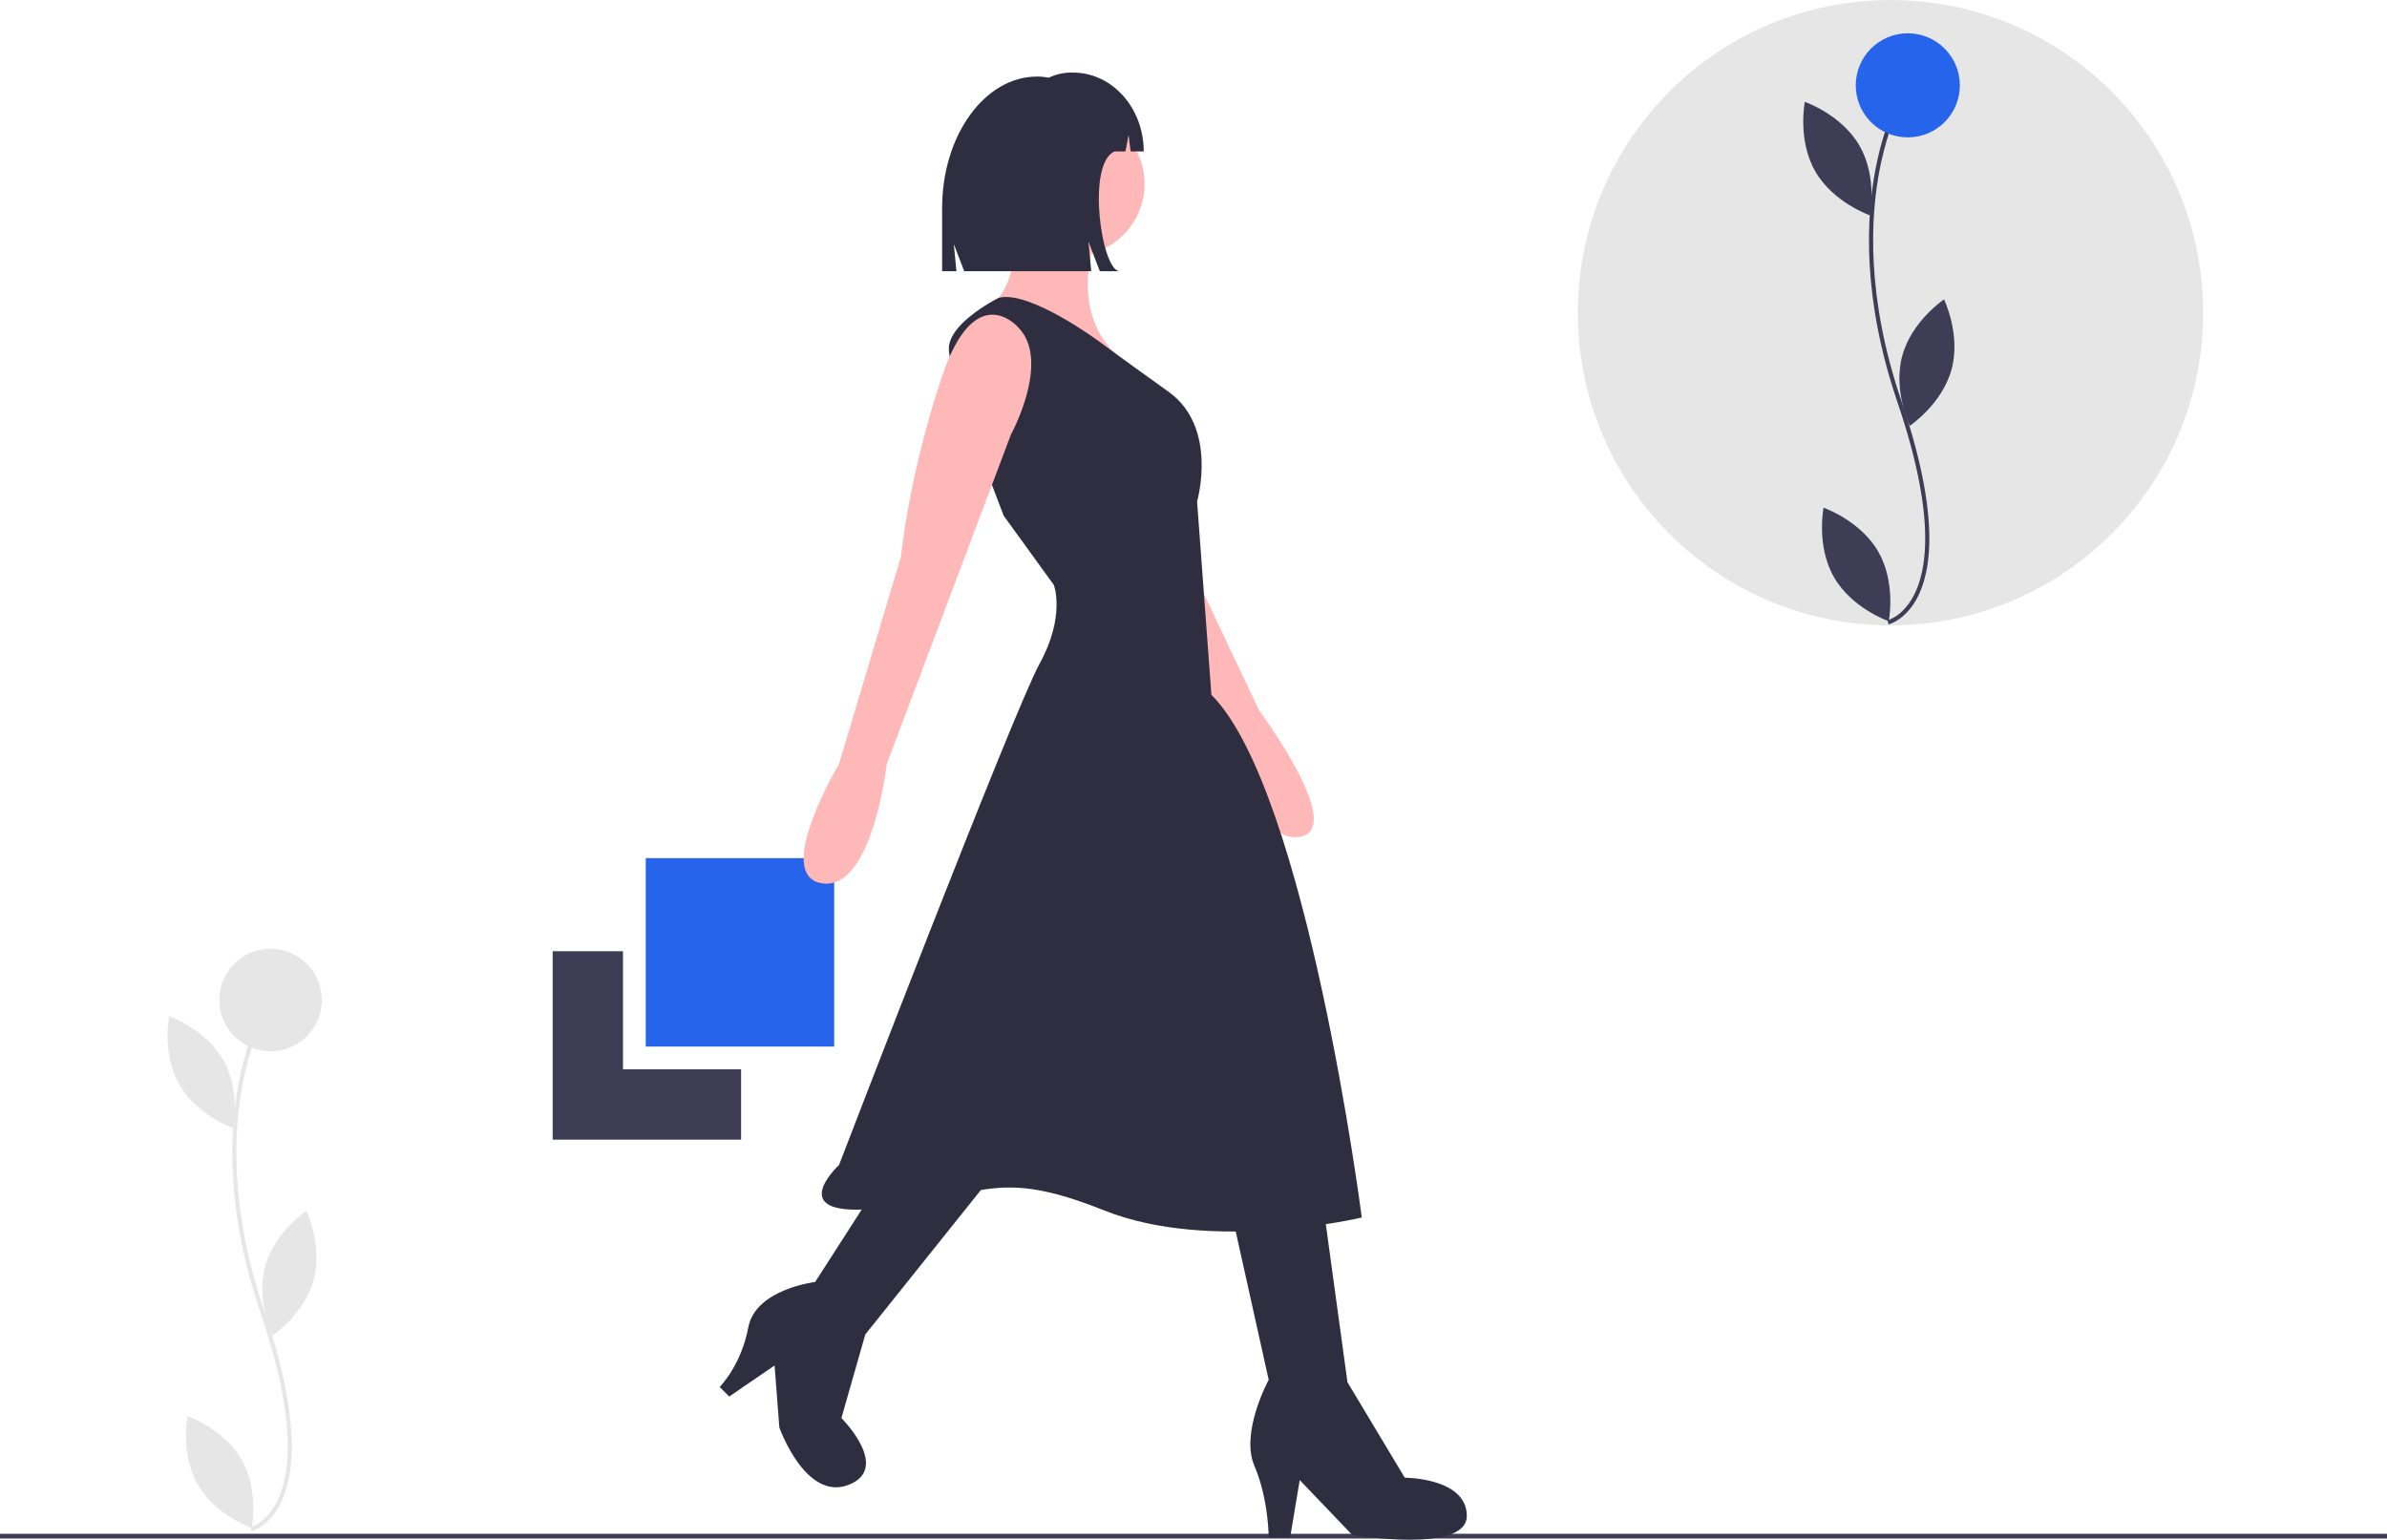
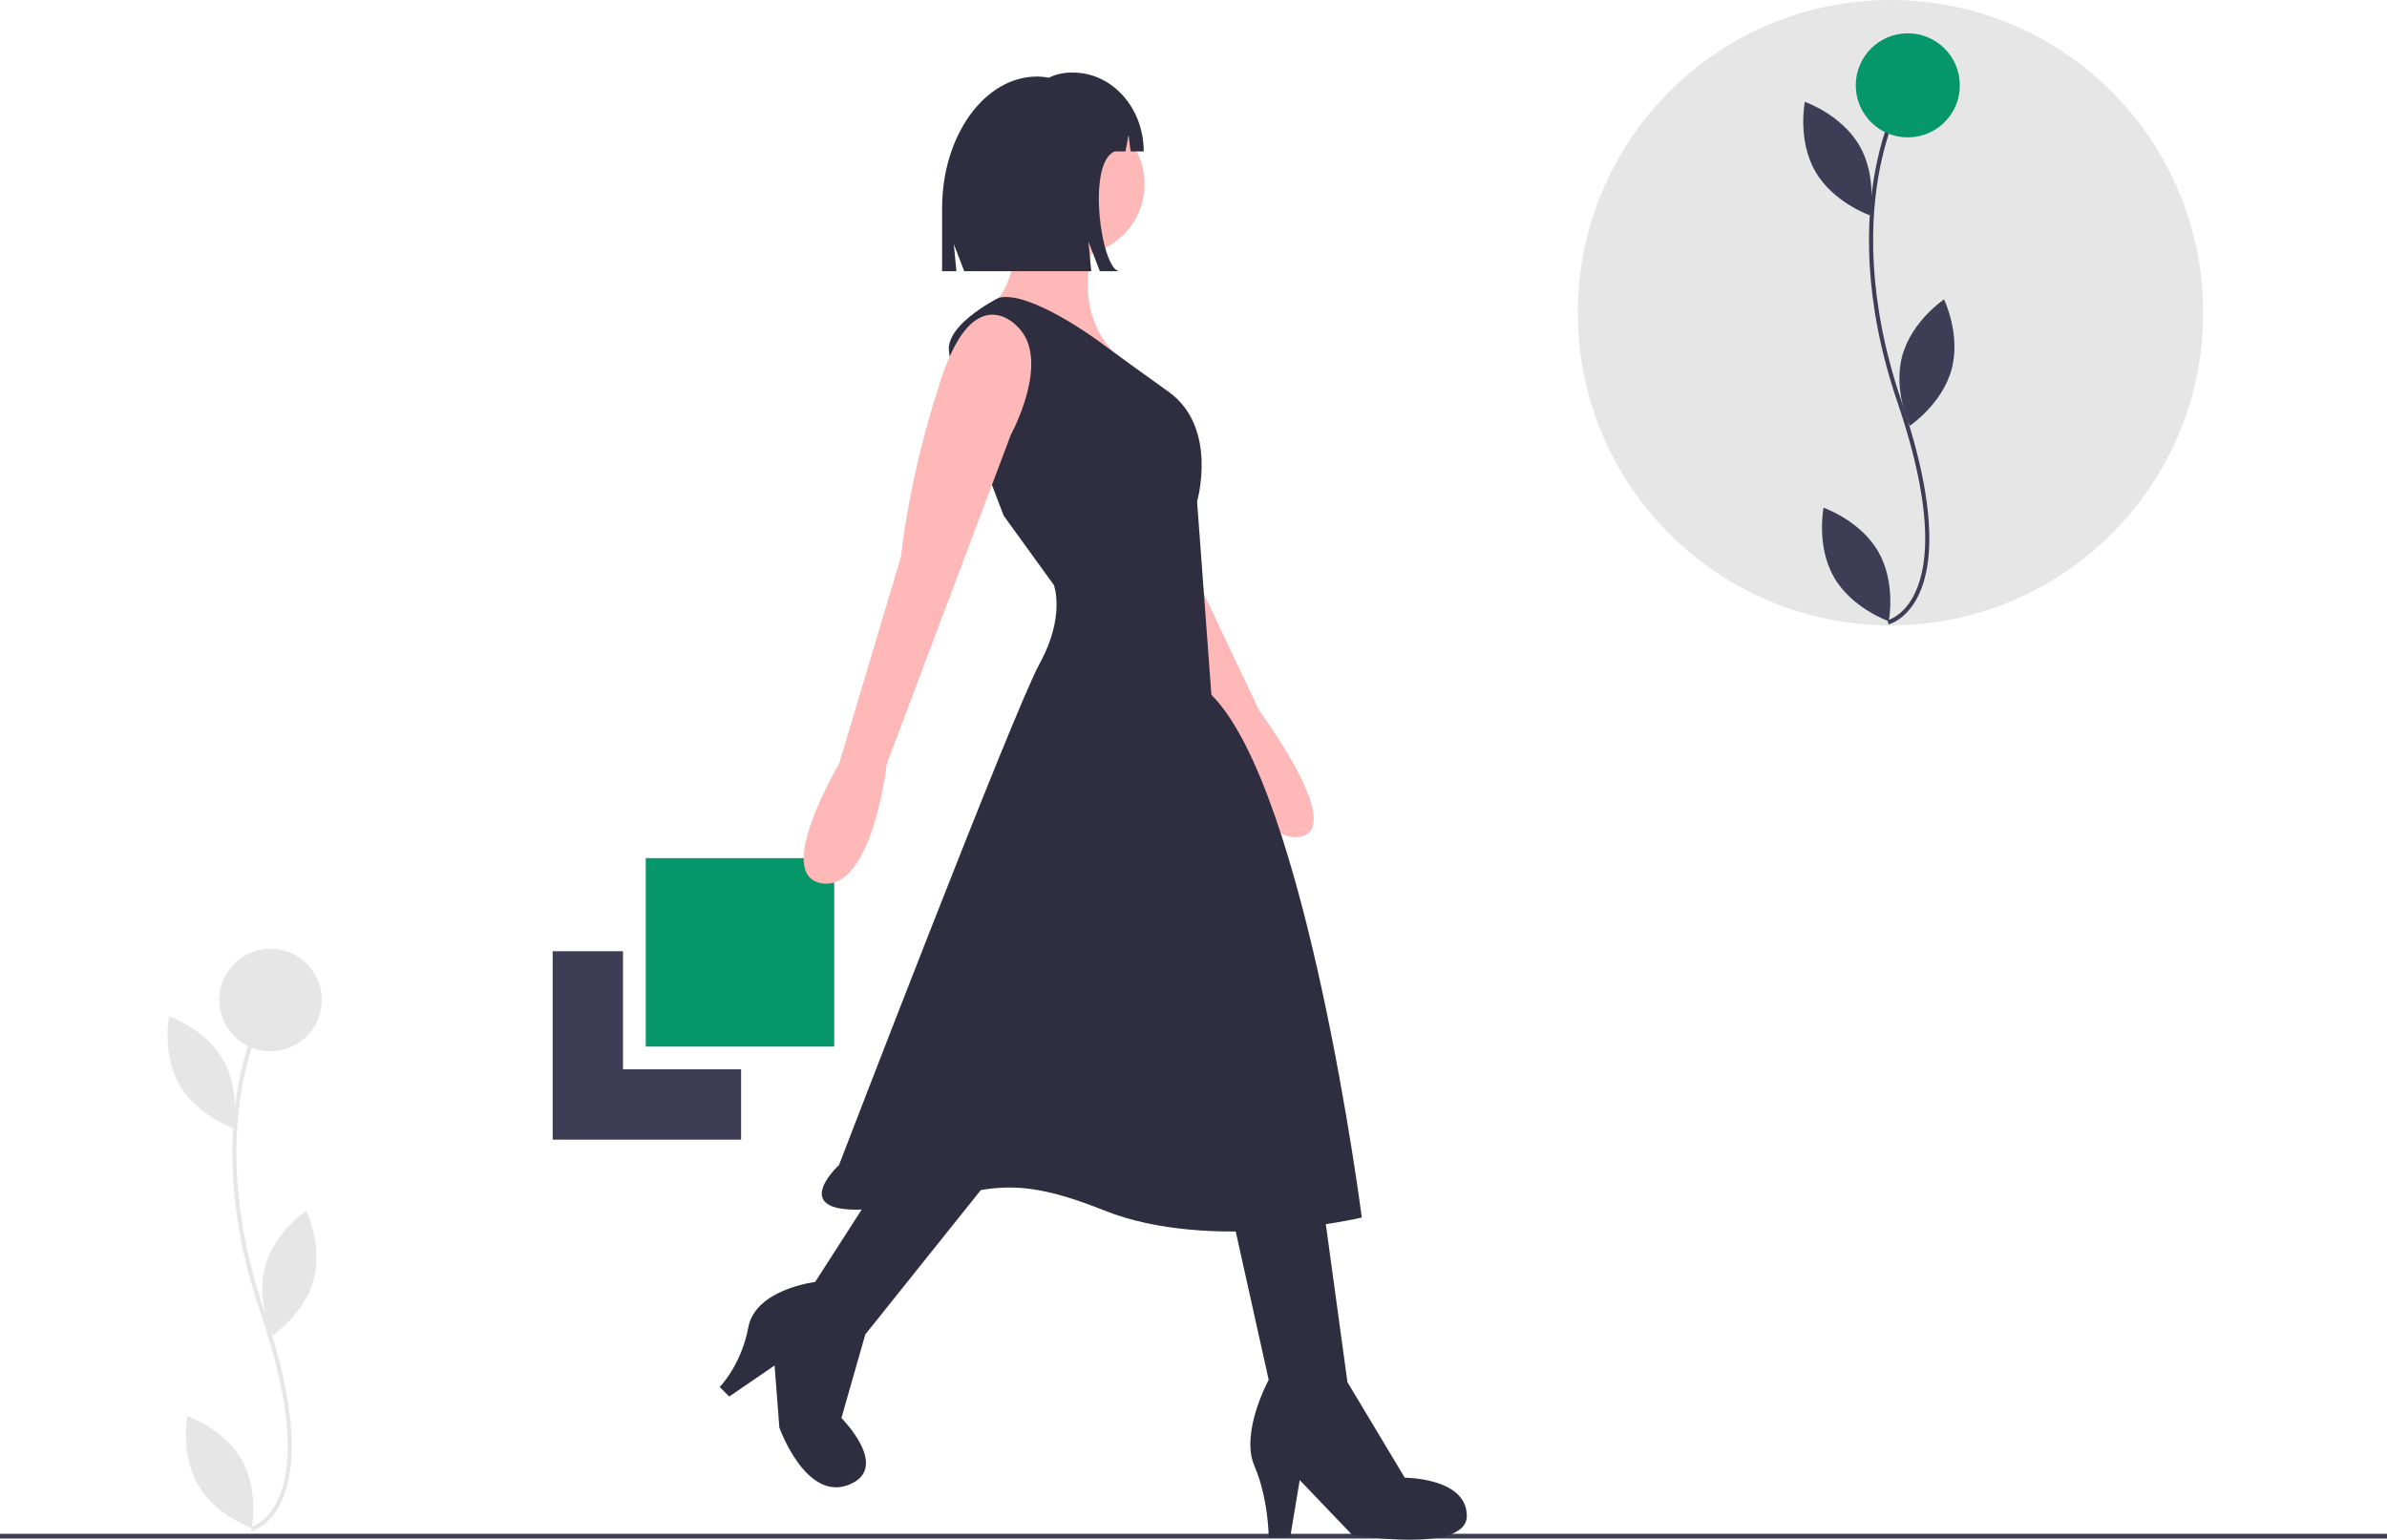
- <svg xmlns="http://www.w3.org/2000/svg" id="fac8495d-9f75-40ba-86cd-a3f8912f555b" data-name="Layer 1" width="1000" height="645.092" viewBox="0 0 1000 645.092">
+ <svg xmlns="http://www.w3.org/2000/svg" data-name="Layer 1" width="1000" height="645.092" viewBox="0 0 1000 645.092">
  <polygon points="261 448 261 398.528 231.528 398.528 231.528 477.472 310.472 477.472 310.472 448 261 448" fill="#3f3d56" />
-   <rect x="270.528" y="359.528" width="78.944" height="78.944" fill="#2564eb" />
+   <rect x="270.528" y="359.528" width="78.944" height="78.944" fill="#059669" />
  <circle cx="792" cy="131" r="131" fill="#e6e6e6" />
  <path d="M917.6,282.159c-3.955,14.619-17.501,23.674-17.501,23.674s-7.134-14.649-3.179-29.268,17.501-23.674,17.501-23.674S921.555,267.539,917.6,282.159Z" transform="translate(-100 -127.4539)" fill="#3f3d56" />
  <path d="M886.901,358.614c7.541,13.134,4.365,29.115,4.365,29.115s-15.403-5.314-22.944-18.448-4.365-29.115-4.365-29.115S879.36,345.48,886.901,358.614Z" transform="translate(-100 -127.4539)" fill="#3f3d56" />
  <path d="M879.053,188.569c7.541,13.134,4.365,29.115,4.365,29.115s-15.403-5.314-22.944-18.448-4.365-29.115-4.365-29.115S871.512,175.435,879.053,188.569Z" transform="translate(-100 -127.4539)" fill="#3f3d56" />
  <path d="M891.177,389.039l-.397-1.698.198.849-.202-.848c.06-.014,6.117-1.56,10.663-9.822,5.98-10.87,9.705-33.829-6.507-81.483-14.927-43.878-13.176-77.753-9.077-98.444,4.451-22.477,12.334-34.376,12.666-34.872l1.448.973c-.08.119-8.051,12.173-12.425,34.341-4.037,20.465-5.747,53.981,9.038,97.439,16.453,48.362,12.524,71.821,6.33,82.984C897.974,387.36,891.452,388.975,891.177,389.039Z" transform="translate(-100 -127.4539)" fill="#3f3d56" />
-   <circle cx="799.246" cy="35.754" r="21.801" fill="#2564eb" />
+   <circle cx="799.246" cy="35.754" r="21.801" fill="#059669" />
  <path d="M231.427,663.615c-3.896,14.403-17.242,23.324-17.242,23.324s-7.029-14.432-3.132-28.836,17.242-23.324,17.242-23.324S235.323,649.212,231.427,663.615Z" transform="translate(-100 -127.4539)" fill="#e6e6e6" />
  <path d="M201.181,738.941c7.43,12.94,4.3,28.685,4.3,28.685s-15.175-5.235-22.605-18.175-4.3-28.685-4.3-28.685S193.751,726.001,201.181,738.941Z" transform="translate(-100 -127.4539)" fill="#e6e6e6" />
  <path d="M193.449,571.409c7.43,12.94,4.3,28.685,4.3,28.685s-15.175-5.235-22.605-18.175-4.3-28.685-4.3-28.685S186.019,558.469,193.449,571.409Z" transform="translate(-100 -127.4539)" fill="#e6e6e6" />
  <path d="M205.394,768.917l-.391-1.673.195.836L205,767.244c.06-.014,6.027-1.537,10.505-9.677,5.891-10.709,9.561-33.33-6.411-80.279-14.707-43.23-12.981-76.605-8.943-96.99,4.386-22.145,12.152-33.868,12.48-34.356l1.426.959c-.079.117-7.932,11.994-12.241,33.834-3.978,20.163-5.662,53.184,8.904,96,16.21,47.648,12.338,70.76,6.236,81.759C212.091,767.263,205.666,768.854,205.394,768.917Z" transform="translate(-100 -127.4539)" fill="#e6e6e6" />
  <circle cx="113.344" cy="418.968" r="21.479" fill="#e6e6e6" />
  <rect y="642.592" width="1000" height="2" fill="#3f3d56" />
  <path d="M577.995,314.012l13.792,35.718,35.724,75.404s36.597,49.17,17.224,52.871-31.955-44.327-31.955-44.327l-49.918-77.287Z" transform="translate(-100 -127.4539)" fill="#ffb8b8" />
  <circle cx="449.5" cy="77.092" r="30" fill="#ffb8b8" />
  <path d="M526.5,215.546s1,33-12,40c0,0,27-1,41,21h13s-20-14-10-48Z" transform="translate(-100 -127.4539)" fill="#ffb8b8" />
  <path d="M670.5,637.546s-63,15-108-3-50-6-93-1-18-18-18-18,73-190,84-210,6-33,6-33l-21-29s-4.92-12.63-10.22-27.3c-6.14-17.02-12.78-36.79-12.78-42.7,0-6.48,7.26-12.73,13.23-16.76a72.248,72.248,0,0,1,7.69-4.56c12.91-3.32,42.08,18.32,42.08,18.32s8,6,29,21,12,46,12,46l6,81C647.5,458.546,670.5,637.546,670.5,637.546Z" transform="translate(-100 -127.4539)" fill="#2f2e41" />
  <path d="M526.5,264.546s-18-21-32,21-17,75-17,75l-26,87s-28,47-7,50,27-50,27-50l52-138S540.5,278.546,526.5,264.546Z" transform="translate(-100 -127.4539)" fill="#ffb8b8" />
  <path d="M468.5,622.546l-27,42s-25,3-28,19-12,25-12,25l4,4,19-13,2,26s11,31,29,24-3-28-3-28l10-35,56-70Z" transform="translate(-100 -127.4539)" fill="#2f2e41" />
  <path d="M615.5,633.546l16,72s-12,22-6,36,6,30,6,30h9l4-24,22,23s48,8,48-8-26-16-26-16l-24-40-10-73Z" transform="translate(-100 -127.4539)" fill="#2f2e41" />
  <path d="M534.471,159.528h0a25.34,25.34,0,0,1,4.893.487,21.442,21.442,0,0,1,9.34-2.153h.848c16.345,0,29.595,14.79,29.595,33.035v0h-5.477l-.885-6.732-1.297,6.732H566.926c-11.905,5.151-5.471,50.17,2.119,50.174h-8.28l-4.794-12.458,1.198,12.458H503.946l-4.358-11.325,1.09,11.325h-5.992V214.67C494.685,184.216,512.498,159.528,534.471,159.528Z" transform="translate(-100 -127.4539)" fill="#2f2e41" />
</svg>
